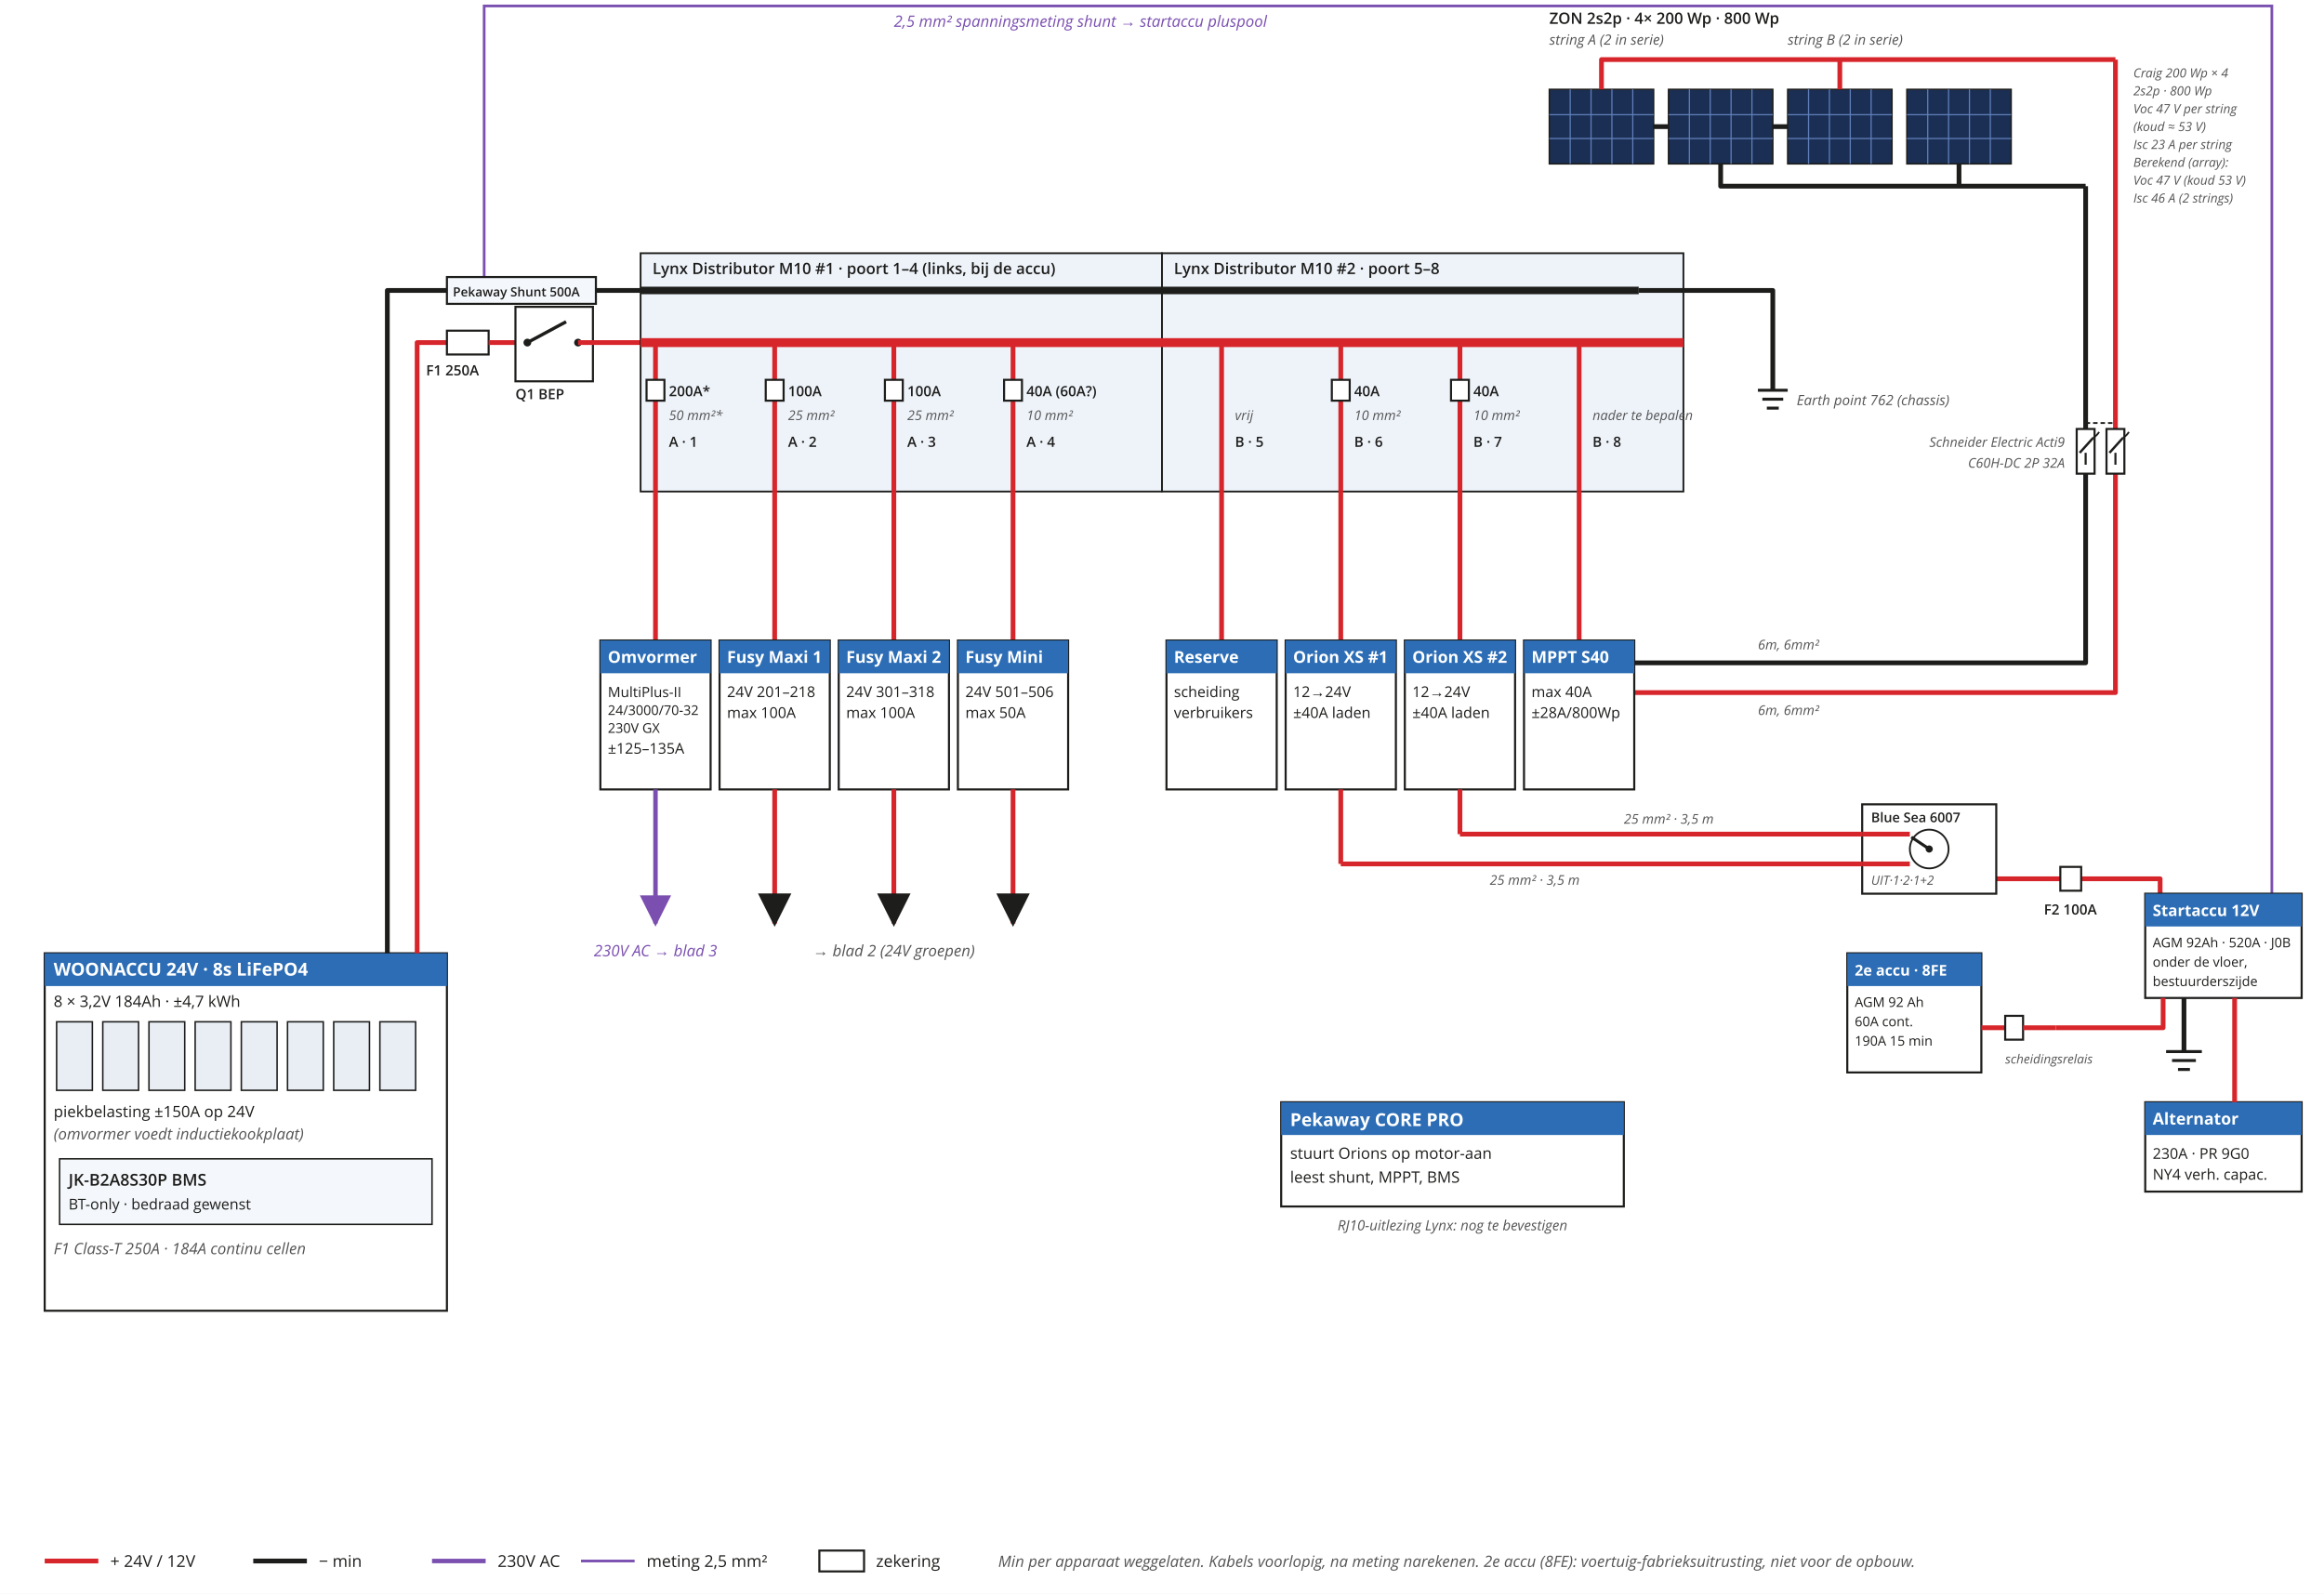
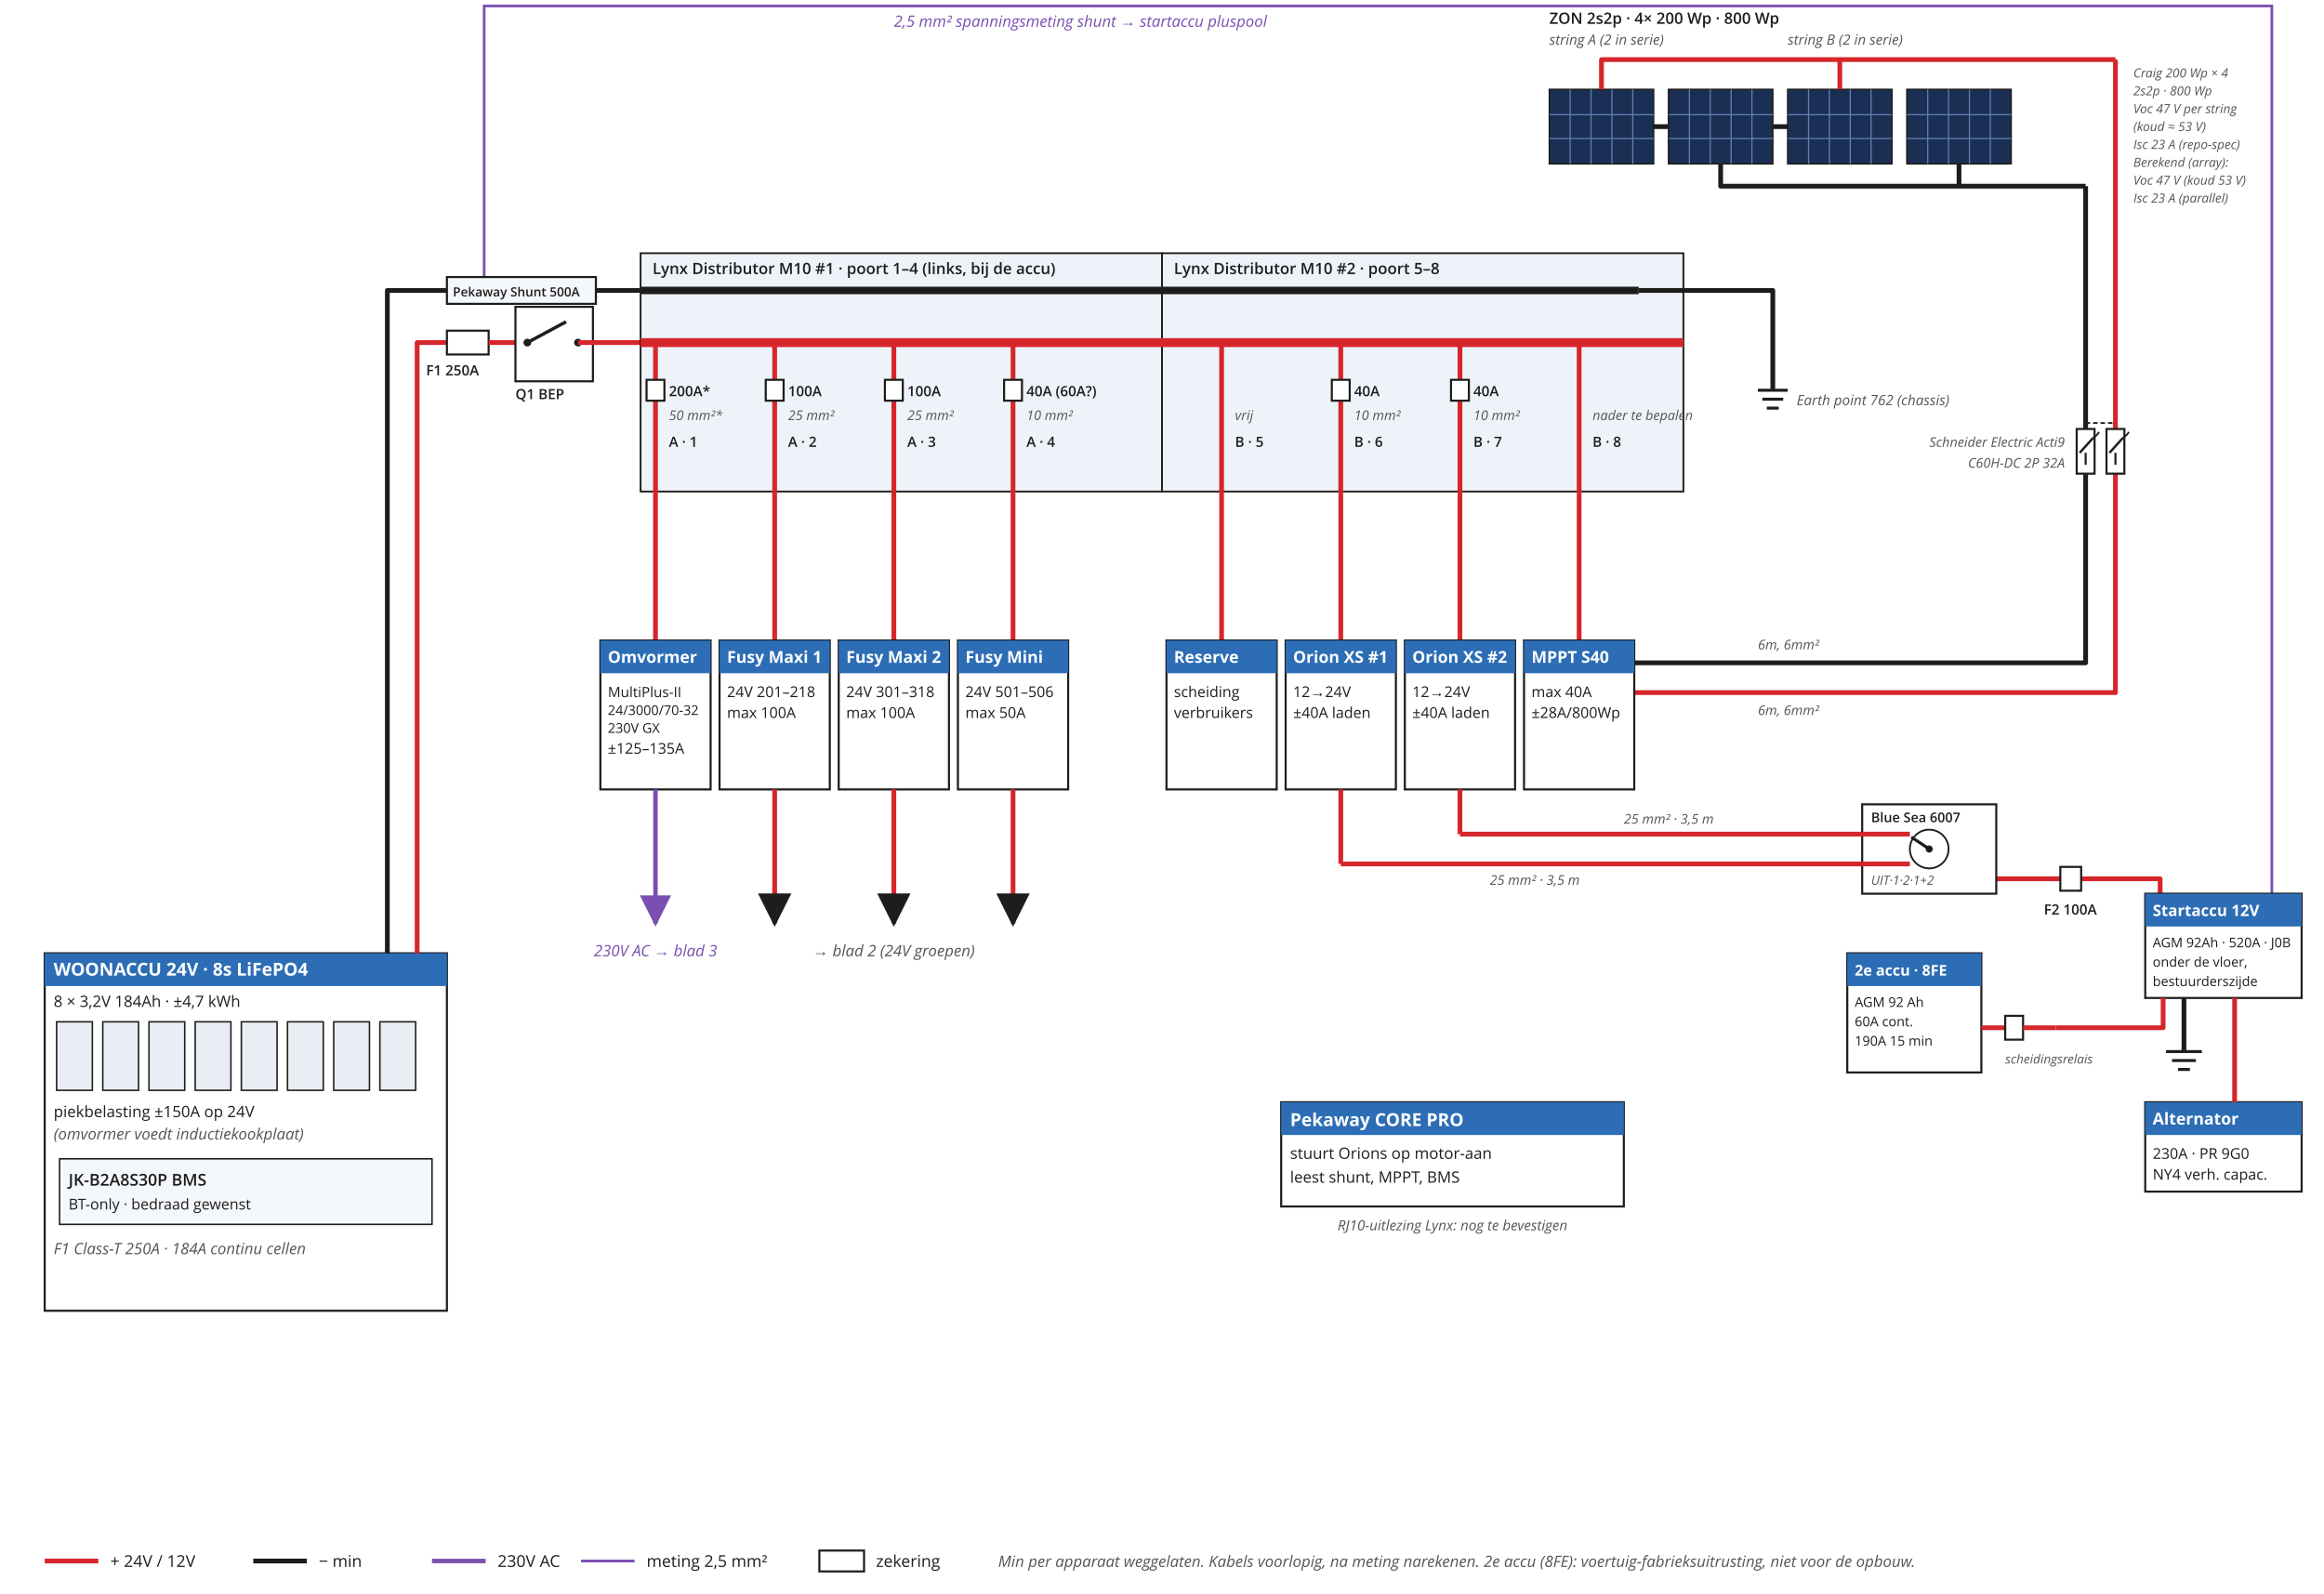
<svg xmlns="http://www.w3.org/2000/svg" viewBox="0 0 1560 1070" role="img" aria-label="Blad 1 energie en laden: woonaccu links onder, Lynx A en B midden met poorten 1 tot 8, zon 2s2p rechtsboven, 12V voertuigdelen rechts.">
  <rect width="100%" height="100%" fill="#fff" />
  <defs>
    <style>.p{stroke:#d7262b;stroke-width:3.2;fill:none;stroke-linejoin:round}
.n{stroke:#1d1d1b;stroke-width:3.2;fill:none;stroke-linejoin:round}
.ac{stroke:#7a4fb0;stroke-width:3;fill:none}
.box{fill:#fff;stroke:#1d1d1b;stroke-width:1.4}
.hd{fill:#2c6db5}
.ht{fill:#fff;font:700 12px 'Open Sans',Arial,sans-serif}
.bt{fill:#1d1d1b;font:400 11px 'Open Sans',Arial,sans-serif}
.lb{fill:#1d1d1b;font:600 11px 'Open Sans',Arial,sans-serif}
.cb{fill:#555;font:italic 400 10.5px 'Open Sans',Arial,sans-serif}
.fz{fill:#fff;stroke:#1d1d1b;stroke-width:1.4}
.fr{fill:#eef3fa;stroke:#1d1d1b;stroke-width:1.2}
.pv{fill:#1b2f55;stroke:#1d1d1b}
</style>
    <marker id="ar" viewBox="0 0 10 10" refX="9" refY="5" markerWidth="7" markerHeight="7" orient="auto-start-reverse">
      <path d="M0 0L10 5L0 10z" fill="#1d1d1b" />
    </marker>
    <marker id="arp" viewBox="0 0 10 10" refX="9" refY="5" markerWidth="7" markerHeight="7" orient="auto-start-reverse">
      <path d="M0 0L10 5L0 10z" fill="#7a4fb0" />
    </marker>
    <g id="pvp">
      <rect width="70" height="50" class="pv" />
      <path d="M0 17H70M0 33H70M14 0V50M28 0V50M42 0V50M56 0V50" stroke="#5f7fb8" stroke-width=".8" />
    </g>
  </defs>
  <use href="#pvp" x="1040" y="60" />
  <use href="#pvp" x="1120" y="60" />
  <use href="#pvp" x="1200" y="60" />
  <use href="#pvp" x="1280" y="60" />
  <path d="M1110 85H1120" class="n" />
  <path d="M1190 85H1200" class="n" />
  <path d="M1075 60V40H1420" class="p" />
  <path d="M1155 110V125H1400" class="n" />
  <path d="M1235 60V40" class="p" />
  <path d="M1315 110V125" class="n" />
  <text x="1432" y="52" class="cb" style="font-size:8.5px">Craig 200 Wp × 4</text>
  <text x="1432" y="64" class="cb" style="font-size:8.5px">2s2p · 800 Wp</text>
  <text x="1432" y="76" class="cb" style="font-size:8.5px">Voc 47 V per string</text>
  <text x="1432" y="88" class="cb" style="font-size:8.5px">(koud ≈ 53 V)</text>
-   <text x="1432" y="100" class="cb" style="font-size:8.5px">Isc 23 A per string</text>
+   <text x="1432" y="100" class="cb" style="font-size:8.5px">Isc 23 A (repo-spec)</text>
  <text x="1432" y="112" class="cb" style="font-size:8.5px">Berekend (array):</text>
  <text x="1432" y="124" class="cb" style="font-size:8.5px">Voc 47 V (koud 53 V)</text>
-   <text x="1432" y="136" class="cb" style="font-size:8.5px">Isc 46 A (2 strings)</text>
+   <text x="1432" y="136" class="cb" style="font-size:8.5px">Isc 23 A (parallel)</text>
  <text x="1040" y="30" class="cb" style="font-size:9.5px">string A (2 in serie)</text>
  <text x="1200" y="30" class="cb" style="font-size:9.5px">string B (2 in serie)</text>
  <text x="1040" y="16" class="lb" style="font-size:10.5px">ZON 2s2p · 4× 200 Wp · 800 Wp</text>
  <path d="M1420 40V465H1097" class="p" />
  <text x="1180" y="480" class="cb" style="font-size:9px">6m, 6mm²</text>
  <path d="M1400 125V445H1097" class="n" />
  <text x="1180" y="436" class="cb" style="font-size:9px">6m, 6mm²</text>
  <path d="M1400 284H1420" stroke="#1d1d1b" stroke-width="1.2" stroke-dasharray="3 2" />
  <rect x="1394" y="288" width="12" height="30" fill="#fff" stroke="#1d1d1b" stroke-width="1.4" />
  <path d="M1400 312V304" stroke="#1d1d1b" stroke-width="1.4" />
  <path d="M1396 304L1405 294" stroke="#1d1d1b" stroke-width="1.6" />
  <path d="M1405 294Q1408 292 1409 290" stroke="#1d1d1b" stroke-width="1.2" fill="none" />
  <rect x="1414" y="288" width="12" height="30" fill="#fff" stroke="#1d1d1b" stroke-width="1.4" />
  <path d="M1420 312V304" stroke="#1d1d1b" stroke-width="1.4" />
  <path d="M1416 304L1425 294" stroke="#1d1d1b" stroke-width="1.6" />
  <path d="M1425 294Q1428 292 1429 290" stroke="#1d1d1b" stroke-width="1.2" fill="none" />
  <text x="1386" y="300" class="cb" style="font-size:9px" text-anchor="end">Schneider Electric Acti9</text>
  <text x="1386" y="314" class="cb" style="font-size:9px" text-anchor="end">C60H-DC 2P 32A</text>
  <path d="M325 187V4H1525V600" stroke="#7a4fb0" stroke-width="1.8" fill="none" />
  <text x="600" y="18" class="cb" style="fill:#7a4fb0">2,5 mm² spanningsmeting shunt → startaccu pluspool</text>
  <rect x="30" y="640" width="270" height="240" class="box" />
  <rect x="30" y="640" width="270" height="22" class="hd" />
  <text x="36" y="655" class="ht">WOONACCU 24V · 8s LiFePO4</text>
  <text x="36" y="676" class="bt" style="font-size:10.5px">8 × 3,2V 184Ah · ±4,7 kWh</text>
  <rect x="38" y="686" width="24" height="46" fill="#e9eef5" stroke="#1d1d1b" />
  <rect x="69" y="686" width="24" height="46" fill="#e9eef5" stroke="#1d1d1b" />
  <rect x="100" y="686" width="24" height="46" fill="#e9eef5" stroke="#1d1d1b" />
  <rect x="131" y="686" width="24" height="46" fill="#e9eef5" stroke="#1d1d1b" />
  <rect x="162" y="686" width="24" height="46" fill="#e9eef5" stroke="#1d1d1b" />
  <rect x="193" y="686" width="24" height="46" fill="#e9eef5" stroke="#1d1d1b" />
  <rect x="224" y="686" width="24" height="46" fill="#e9eef5" stroke="#1d1d1b" />
  <rect x="255" y="686" width="24" height="46" fill="#e9eef5" stroke="#1d1d1b" />
  <text x="36" y="750" class="bt" style="font-size:10.5px">piekbelasting ±150A op 24V</text>
  <text x="36" y="765" class="cb">(omvormer voedt inductiekookplaat)</text>
  <rect x="40" y="778" width="250" height="44" fill="#f4f7fb" stroke="#1d1d1b" />
  <text x="46" y="796" class="lb">JK-B2A8S30P BMS</text>
  <text x="46" y="812" class="bt" style="font-size:10px">BT-only · bedraad gewenst</text>
  <text x="36" y="842" class="cb">F1 Class-T 250A · 184A continu cellen</text>
  <path d="M260 640V195H300" class="n" />
  <path d="M280 640V230H300" class="p" />
  <path d="M400 195H430" class="n" />
  <rect x="300" y="186" width="100" height="18" class="box" style="fill:#f4f7fb" />
  <text x="304" y="199" class="lb" style="font-size:8.5px">Pekaway Shunt 500A</text>
  <rect x="300" y="222" width="28" height="16" class="fz" />
  <text x="286" y="252" class="lb" style="font-size:9.5px">F1 250A</text>
  <path d="M328 230H346" class="p" />
  <rect x="346" y="206" width="52" height="50" fill="none" stroke="#1d1d1b" stroke-width="1.4" />
  <circle cx="354" cy="230" r="2.6" fill="#1d1d1b" />
  <circle cx="388" cy="230" r="2.6" fill="#1d1d1b" />
  <path d="M354 230L380 216" stroke="#1d1d1b" stroke-width="2.2" />
  <path d="M388 230H430" class="p" />
  <text x="346" y="268" class="lb" style="font-size:9.5px">Q1 BEP</text>
  <rect x="430" y="170" width="350" height="160" class="fr" />
  <text x="438" y="184" class="lb" style="font-size:10.5px">Lynx Distributor M10 #1 · poort 1–4 (links, bij de accu)</text>
  <rect x="780" y="170" width="350" height="160" class="fr" />
  <text x="788" y="184" class="lb" style="font-size:10.5px">Lynx Distributor M10 #2 · poort 5–8</text>
  <path d="M430 195H1100" class="n" style="stroke-width:5" />
  <path d="M430 230H1130" class="p" style="stroke-width:6" />
  <path d="M1100 195H1190V262" class="n" />
  <path d="M1180 262H1200M1183 268H1197M1186 274H1194" stroke="#1d1d1b" stroke-width="2" />
  <text x="1206" y="272" class="cb" style="font-size:9.5px">Earth point 762 (chassis)</text>
  <path d="M440 230V330" class="p" />
  <rect x="434" y="255" width="12" height="14" class="fz" />
  <text x="449" y="266" class="lb" style="font-size:9.5px">200A*</text>
  <text x="449" y="282" class="cb" style="font-size:9px">50 mm²*</text>
  <text x="449" y="300" class="lb" style="font-size:9.5px">A · 1</text>
  <path d="M440 330V430" class="p" />
  <path d="M520 230V330" class="p" />
  <rect x="514" y="255" width="12" height="14" class="fz" />
  <text x="529" y="266" class="lb" style="font-size:9.5px">100A</text>
  <text x="529" y="282" class="cb" style="font-size:9px">25 mm²</text>
  <text x="529" y="300" class="lb" style="font-size:9.5px">A · 2</text>
  <path d="M520 330V430" class="p" />
  <path d="M600 230V330" class="p" />
  <rect x="594" y="255" width="12" height="14" class="fz" />
  <text x="609" y="266" class="lb" style="font-size:9.5px">100A</text>
  <text x="609" y="282" class="cb" style="font-size:9px">25 mm²</text>
  <text x="609" y="300" class="lb" style="font-size:9.5px">A · 3</text>
  <path d="M600 330V430" class="p" />
  <path d="M680 230V330" class="p" />
  <rect x="674" y="255" width="12" height="14" class="fz" />
  <text x="689" y="266" class="lb" style="font-size:9.5px">40A (60A?)</text>
  <text x="689" y="282" class="cb" style="font-size:9px">10 mm²</text>
  <text x="689" y="300" class="lb" style="font-size:9.5px">A · 4</text>
  <path d="M680 330V430" class="p" />
  <path d="M820 230V330" class="p" />
  <text x="829" y="282" class="cb" style="font-size:9px">vrij</text>
  <text x="829" y="300" class="lb" style="font-size:9.5px">B · 5</text>
  <path d="M820 330V430" class="p" />
  <path d="M900 230V330" class="p" />
  <rect x="894" y="255" width="12" height="14" class="fz" />
  <text x="909" y="266" class="lb" style="font-size:9.5px">40A</text>
  <text x="909" y="282" class="cb" style="font-size:9px">10 mm²</text>
  <text x="909" y="300" class="lb" style="font-size:9.5px">B · 6</text>
  <path d="M900 330V430" class="p" />
  <path d="M980 230V330" class="p" />
  <rect x="974" y="255" width="12" height="14" class="fz" />
  <text x="989" y="266" class="lb" style="font-size:9.5px">40A</text>
  <text x="989" y="282" class="cb" style="font-size:9px">10 mm²</text>
  <text x="989" y="300" class="lb" style="font-size:9.5px">B · 7</text>
  <path d="M980 330V430" class="p" />
  <path d="M1060 230V330" class="p" />
  <text x="1069" y="282" class="cb" style="font-size:9px">nader te bepalen</text>
  <text x="1069" y="300" class="lb" style="font-size:9.5px">B · 8</text>
  <path d="M1060 330V430" class="p" />
  <rect x="403" y="430" width="74" height="100" class="box" />
  <rect x="403" y="430" width="74" height="22" class="hd" />
  <text x="408" y="445" class="ht" style="font-size:11px">Omvormer</text>
  <text x="408" y="468" class="bt" style="font-size:9.5px">MultiPlus-II</text>
  <text x="408" y="480" class="bt" style="font-size:9px">24/3000/70-32</text>
  <text x="408" y="492" class="bt" style="font-size:9px">230V GX</text>
  <text x="408" y="506" class="bt" style="font-size:10px">±125–135A</text>
  <rect x="483" y="430" width="74" height="100" class="box" />
  <rect x="483" y="430" width="74" height="22" class="hd" />
  <text x="488" y="445" class="ht" style="font-size:11px">Fusy Maxi 1</text>
  <text x="488" y="468" class="bt" style="font-size:10px">24V 201–218</text>
  <text x="488" y="482" class="bt" style="font-size:10px">max 100A</text>
  <rect x="563" y="430" width="74" height="100" class="box" />
  <rect x="563" y="430" width="74" height="22" class="hd" />
  <text x="568" y="445" class="ht" style="font-size:11px">Fusy Maxi 2</text>
  <text x="568" y="468" class="bt" style="font-size:10px">24V 301–318</text>
  <text x="568" y="482" class="bt" style="font-size:10px">max 100A</text>
  <rect x="643" y="430" width="74" height="100" class="box" />
  <rect x="643" y="430" width="74" height="22" class="hd" />
  <text x="648" y="445" class="ht" style="font-size:11px">Fusy Mini</text>
  <text x="648" y="468" class="bt" style="font-size:10px">24V 501–506</text>
  <text x="648" y="482" class="bt" style="font-size:10px">max 50A</text>
  <rect x="783" y="430" width="74" height="100" class="box" />
  <rect x="783" y="430" width="74" height="22" class="hd" />
  <text x="788" y="445" class="ht" style="font-size:11px">Reserve</text>
  <text x="788" y="468" class="bt" style="font-size:10px">scheiding</text>
  <text x="788" y="482" class="bt" style="font-size:10px">verbruikers</text>
  <rect x="863" y="430" width="74" height="100" class="box" />
  <rect x="863" y="430" width="74" height="22" class="hd" />
  <text x="868" y="445" class="ht" style="font-size:11px">Orion XS #1</text>
  <text x="868" y="468" class="bt" style="font-size:10px">12→24V</text>
  <text x="868" y="482" class="bt" style="font-size:10px">±40A laden</text>
  <rect x="943" y="430" width="74" height="100" class="box" />
  <rect x="943" y="430" width="74" height="22" class="hd" />
  <text x="948" y="445" class="ht" style="font-size:11px">Orion XS #2</text>
  <text x="948" y="468" class="bt" style="font-size:10px">12→24V</text>
  <text x="948" y="482" class="bt" style="font-size:10px">±40A laden</text>
  <rect x="1023" y="430" width="74" height="100" class="box" />
  <rect x="1023" y="430" width="74" height="22" class="hd" />
  <text x="1028" y="445" class="ht" style="font-size:11px">MPPT S40</text>
  <text x="1028" y="468" class="bt" style="font-size:10px">max 40A</text>
  <text x="1028" y="482" class="bt" style="font-size:10px">±28A/800Wp</text>
  <path d="M440 530V620" class="ac" marker-end="url(#arp)" />
  <text x="440" y="642" class="cb" text-anchor="middle" style="fill:#7a4fb0">230V AC → blad 3</text>
  <path d="M520 530V620" class="p" marker-end="url(#ar)" />
  <path d="M600 530V620" class="p" marker-end="url(#ar)" />
  <path d="M680 530V620" class="p" marker-end="url(#ar)" />
  <text x="600" y="642" class="cb" text-anchor="middle">→ blad 2 (24V groepen)</text>
  <path d="M1450 600V590H1340" class="p" />
  <rect x="1383" y="582" width="14" height="16" class="fz" />
  <text x="1372" y="614" class="lb" style="font-size:9.5px">F2 100A</text>
  <rect x="1250" y="540" width="90" height="60" class="box" />
  <circle cx="1295" cy="570" r="13" fill="#fff" stroke="#1d1d1b" stroke-width="1.2" />
  <circle cx="1295" cy="570" r="2.4" fill="#1d1d1b" />
  <path d="M1295 570L1283 562" stroke="#1d1d1b" stroke-width="2" />
  <text x="1256" y="552" class="lb" style="font-size:9px">Blue Sea 6007</text>
  <text x="1256" y="594" class="cb" style="font-size:8.5px">UIT·1·2·1+2</text>
  <path d="M1250 560H1282" class="p" />
  <path d="M1250 580H1282" class="p" />
  <path d="M980 560V530" class="p" />
  <path d="M980 560H1250" class="p" />
  <path d="M900 580V530" class="p" />
  <path d="M900 580H1250" class="p" />
  <text x="1090" y="553" class="cb" style="font-size:9px">25 mm² · 3,5 m</text>
  <text x="1000" y="594" class="cb" style="font-size:9px">25 mm² · 3,5 m</text>
  <rect x="1440" y="600" width="105" height="70" class="box" />
  <rect x="1440" y="600" width="105" height="22" class="hd" />
  <text x="1445" y="615" class="ht" style="font-size:10.5px">Startaccu 12V</text>
  <text x="1445" y="636" class="bt" style="font-size:9px">AGM 92Ah · 520A · J0B</text>
  <text x="1445" y="649" class="bt" style="font-size:9px">onder de vloer,</text>
  <text x="1445" y="662" class="bt" style="font-size:9px">bestuurderszijde</text>
  <rect x="1240" y="640" width="90" height="80" class="box" />
  <rect x="1240" y="640" width="90" height="22" class="hd" />
  <text x="1245" y="655" class="ht" style="font-size:10px">2e accu · 8FE</text>
  <text x="1245" y="676" class="bt" style="font-size:9px">AGM 92 Ah</text>
  <text x="1245" y="689" class="bt" style="font-size:9px">60A cont.</text>
  <text x="1245" y="702" class="bt" style="font-size:9px">190A 15 min</text>
  <path d="M1330 690H1346" class="p" />
  <rect x="1346" y="682" width="12" height="16" class="fz" />
  <path d="M1358 690H1380" class="p" />
  <text x="1346" y="714" class="cb" style="font-size:8.5px">scheidingsrelais</text>
  <path d="M1380 690H1452V670" class="p" />
  <path d="M1466 670V706" class="n" />
  <path d="M1454 706H1478M1458 712H1474M1462 718H1470" stroke="#1d1d1b" stroke-width="2" />
  <rect x="1440" y="740" width="105" height="60" class="box" />
  <rect x="1440" y="740" width="105" height="22" class="hd" />
  <text x="1445" y="755" class="ht" style="font-size:11px">Alternator</text>
  <text x="1445" y="778" class="bt" style="font-size:10px">230A · PR 9G0</text>
  <text x="1445" y="792" class="bt" style="font-size:10px">NY4 verh. capac.</text>
  <path d="M1500 740V670" class="p" />
  <rect x="860" y="740" width="230" height="70" class="box" />
  <rect x="860" y="740" width="230" height="22" class="hd" />
  <text x="866" y="756" class="ht">Pekaway CORE PRO</text>
  <text x="866" y="778" class="bt" style="font-size:10.5px">stuurt Orions op motor-aan</text>
  <text x="866" y="794" class="bt" style="font-size:10.5px">leest shunt, MPPT, BMS</text>
  <text x="975" y="826" class="cb" text-anchor="middle" style="font-size:9.5px">RJ10-uitlezing Lynx: nog te bevestigen</text>
  <g transform="translate(30,1040)">
    <path d="M0 8H36" class="p" />
    <text x="44" y="12" class="bt">+ 24V / 12V</text>
    <path d="M140 8H176" class="n" />
    <text x="184" y="12" class="bt">− min</text>
    <path d="M260 8H296" class="ac" />
    <text x="304" y="12" class="bt">230V AC</text>
    <path d="M360 8H396" stroke="#7a4fb0" stroke-width="1.8" />
    <text x="404" y="12" class="bt">meting 2,5 mm²</text>
    <rect x="520" y="1" width="30" height="14" class="fz" />
    <text x="558" y="12" class="bt">zekering</text>
    <text x="640" y="12" class="cb">Min per apparaat weggelaten. Kabels voorlopig, na meting narekenen. 2e accu (8FE): voertuig-fabrieksuitrusting, niet voor de opbouw.</text>
  </g>
</svg>
